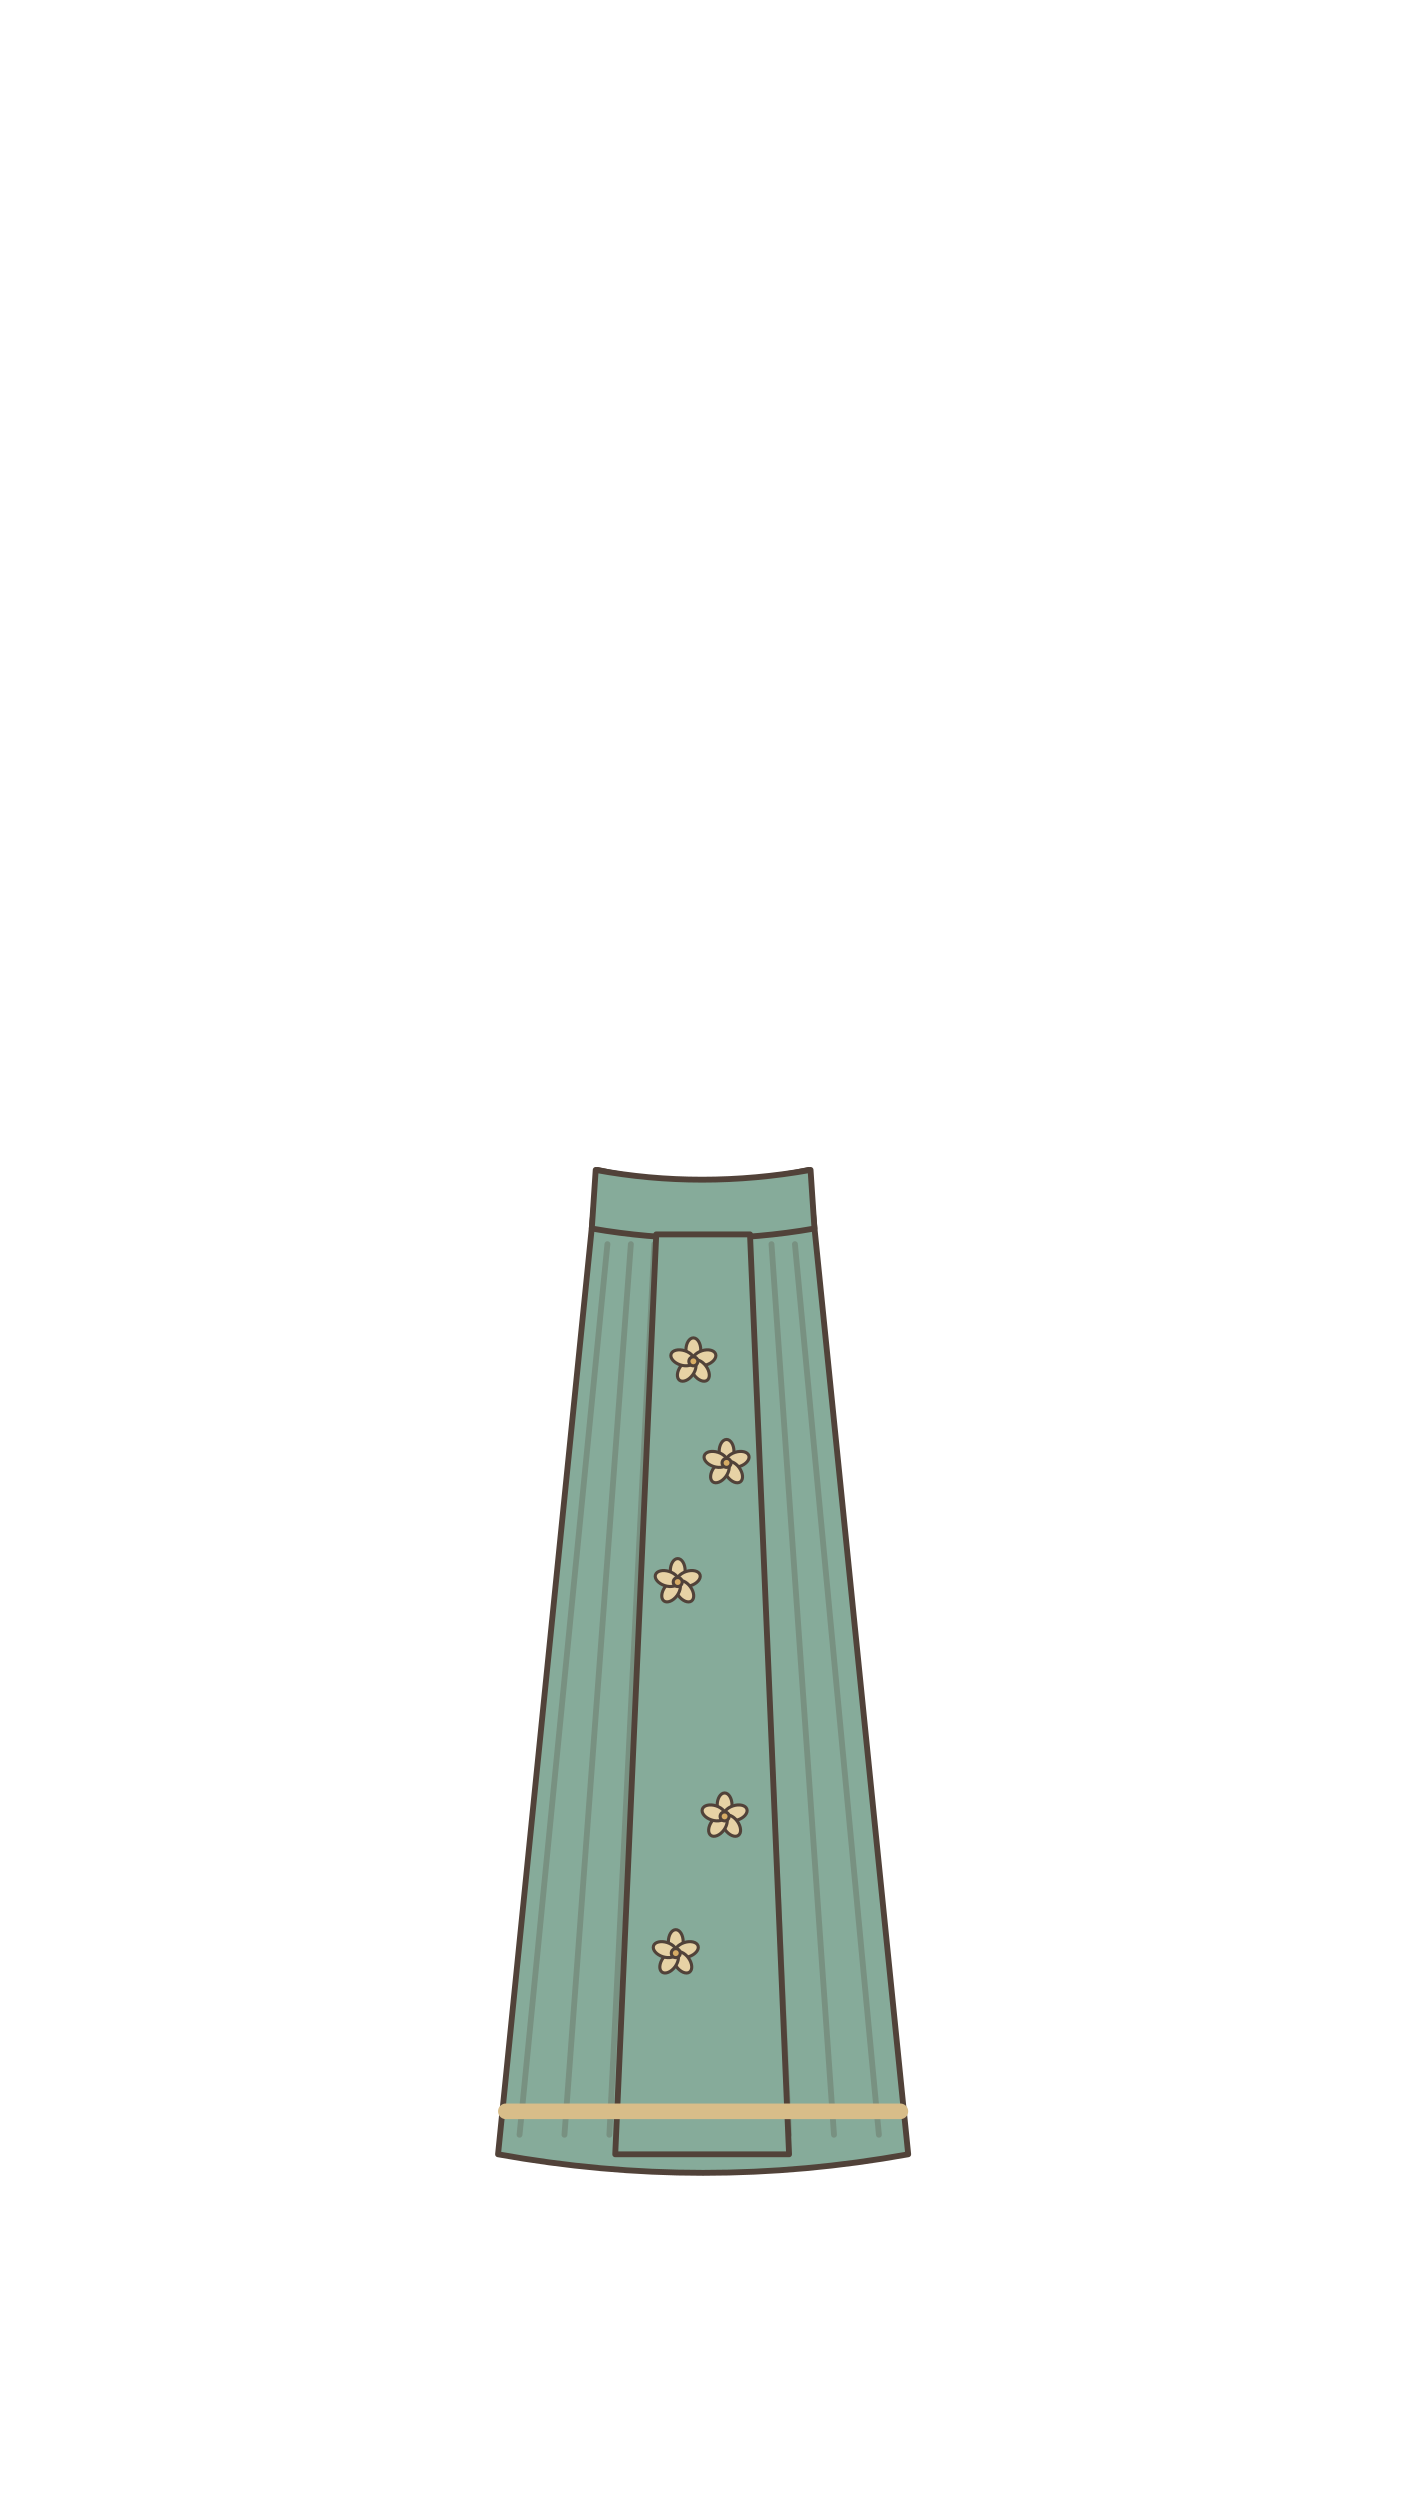
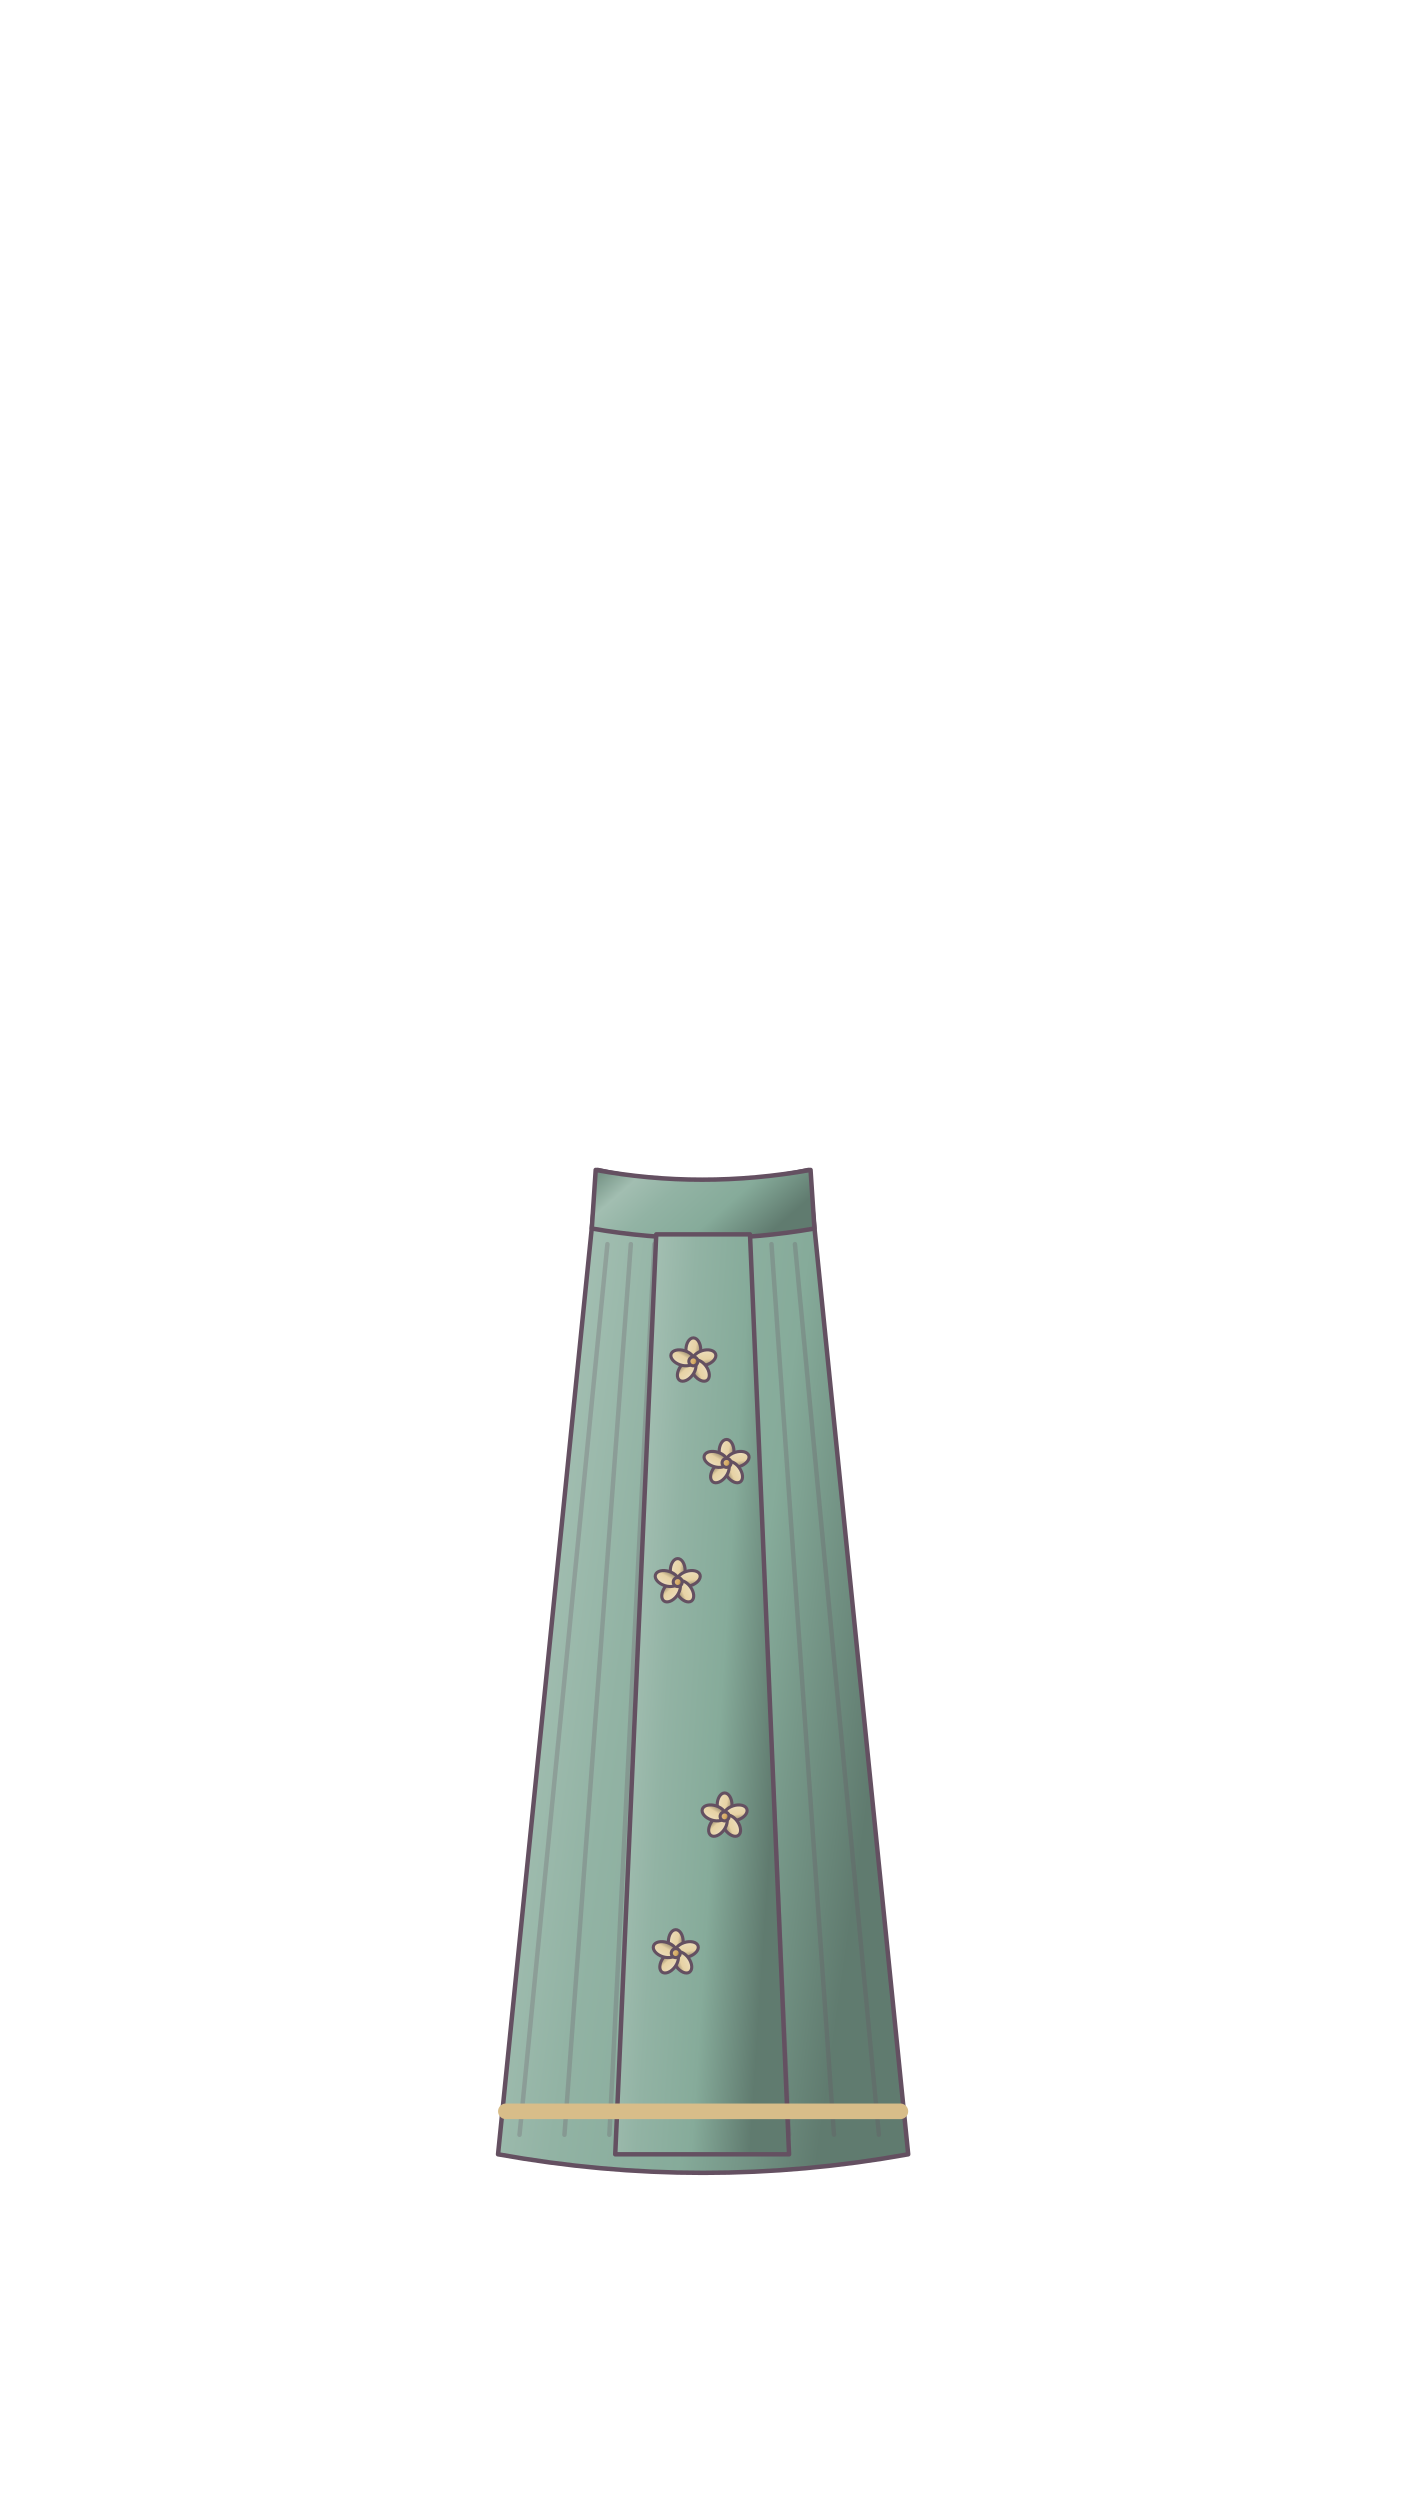
<svg xmlns="http://www.w3.org/2000/svg" width="720" height="1280" viewBox="0 0 720 1280" fill="none">
-   <g stroke="#514239" stroke-width="3" stroke-linecap="round" stroke-linejoin="round">
-     <path d="M306 599 Q359 611 414 599 L465 1103 Q360 1122 255 1103Z" fill="#86ab9a" />
-     <path d="M305 599 Q359 609 415 599 L417 629 Q360 639 303 629Z" fill="#86ab9a" />
-     <path d="M311 637 L266 1093" stroke="#514239" opacity="0.25" />
-     <path d="M323 637 L289 1093" stroke="#514239" opacity="0.25" />
-     <path d="M335 637 L312 1093" stroke="#514239" opacity="0.25" />
-     <path d="M347 637 L335 1093" stroke="#514239" opacity="0.08" />
-     <path d="M359 637 L358 1093" stroke="#514239" opacity="0.08" />
-     <path d="M371 637 L381 1093" stroke="#514239" opacity="0.08" />
-     <path d="M383 637 L404 1093" stroke="#514239" opacity="0.25" />
-     <path d="M395 637 L427 1093" stroke="#514239" opacity="0.25" />
-     <path d="M407 637 L450 1093" stroke="#514239" opacity="0.25" />
-     <path d="M336 632 L384 632 L404 1103 L315 1103Z" fill="#86ab9a" />
+   <defs>
+     <linearGradient id="mu59aa6-0" x1="0" y1="0" x2="1" y2=".35">
+       <stop stop-color="#6b897b" />
+       <stop offset=".22" stop-color="#a2beb1" />
+       <stop offset=".42" stop-color="#92b3a4" />
+       <stop offset=".7" stop-color="#86ab9a" />
+       <stop offset="1" stop-color="#607b6f" />
+     </linearGradient>
+     <linearGradient id="mu59aa6-1" x1="0" y1="0" x2="1" y2=".35">
+       <stop stop-color="#b9a884" />
+       <stop offset=".22" stop-color="#eddcba" />
+       <stop offset=".42" stop-color="#e9d7ae" />
+       <stop offset=".7" stop-color="#e7d2a5" />
+       <stop offset="1" stop-color="#a69777" />
+     </linearGradient>
+     <linearGradient id="mu59aa6-2" x1="0" y1="0" x2="1" y2=".35">
+       <stop stop-color="#ac8a51" />
+       <stop offset=".22" stop-color="#e0bf88" />
+       <stop offset=".42" stop-color="#dbb474" />
+       <stop offset=".7" stop-color="#d7ac65" />
+       <stop offset="1" stop-color="#9b7c49" />
+     </linearGradient>
+   </defs>
+   <g stroke="#645061" stroke-width="2.3" stroke-linecap="round" stroke-linejoin="round">
+     <path d="M306 599 Q359 611 414 599 L465 1103 Q360 1122 255 1103Z" fill="url(#mu59aa6-0)" />
+     <path d="M305 599 Q359 609 415 599 L417 629 Q360 639 303 629Z" fill="url(#mu59aa6-0)" />
+     <path d="M311 637 L266 1093" stroke="#645061" opacity="0.25" />
+     <path d="M323 637 L289 1093" stroke="#645061" opacity="0.25" />
+     <path d="M335 637 L312 1093" stroke="#645061" opacity="0.25" />
+     <path d="M347 637 L335 1093" stroke="#645061" opacity="0.08" />
+     <path d="M359 637 L358 1093" stroke="#645061" opacity="0.08" />
+     <path d="M371 637 L381 1093" stroke="#645061" opacity="0.08" />
+     <path d="M383 637 L404 1093" stroke="#645061" opacity="0.25" />
+     <path d="M395 637 L427 1093" stroke="#645061" opacity="0.25" />
+     <path d="M407 637 L450 1093" stroke="#645061" opacity="0.25" />
+     <path d="M336 632 L384 632 L404 1103 L315 1103Z" fill="url(#mu59aa6-0)" />
    <g transform="translate(355 697)" stroke-width="1.6">
-       <ellipse cx="0" cy="-5.8" rx="3.8" ry="6.2" fill="#e7d2a5" transform="rotate(0)" />
-       <ellipse cx="0" cy="-5.8" rx="3.8" ry="6.2" fill="#e7d2a5" transform="rotate(72)" />
-       <ellipse cx="0" cy="-5.8" rx="3.8" ry="6.2" fill="#e7d2a5" transform="rotate(144)" />
-       <ellipse cx="0" cy="-5.8" rx="3.8" ry="6.2" fill="#e7d2a5" transform="rotate(216)" />
-       <ellipse cx="0" cy="-5.8" rx="3.8" ry="6.2" fill="#e7d2a5" transform="rotate(288)" />
-       <circle cx="0" cy="0" r="2.3" fill="#d7ac65" />
+       <ellipse cx="0" cy="-5.8" rx="3.8" ry="6.2" fill="url(#mu59aa6-1)" transform="rotate(0)" />
+       <ellipse cx="0" cy="-5.8" rx="3.8" ry="6.2" fill="url(#mu59aa6-1)" transform="rotate(72)" />
+       <ellipse cx="0" cy="-5.8" rx="3.8" ry="6.2" fill="url(#mu59aa6-1)" transform="rotate(144)" />
+       <ellipse cx="0" cy="-5.8" rx="3.8" ry="6.2" fill="url(#mu59aa6-1)" transform="rotate(216)" />
+       <ellipse cx="0" cy="-5.8" rx="3.8" ry="6.2" fill="url(#mu59aa6-1)" transform="rotate(288)" />
+       <circle cx="0" cy="0" r="2.3" fill="url(#mu59aa6-2)" />
    </g>
    <g transform="translate(372 749)" stroke-width="1.6">
-       <ellipse cx="0" cy="-5.8" rx="3.8" ry="6.2" fill="#e7d2a5" transform="rotate(0)" />
-       <ellipse cx="0" cy="-5.8" rx="3.8" ry="6.2" fill="#e7d2a5" transform="rotate(72)" />
-       <ellipse cx="0" cy="-5.8" rx="3.8" ry="6.2" fill="#e7d2a5" transform="rotate(144)" />
-       <ellipse cx="0" cy="-5.8" rx="3.8" ry="6.2" fill="#e7d2a5" transform="rotate(216)" />
-       <ellipse cx="0" cy="-5.8" rx="3.8" ry="6.2" fill="#e7d2a5" transform="rotate(288)" />
-       <circle cx="0" cy="0" r="2.3" fill="#d7ac65" />
+       <ellipse cx="0" cy="-5.8" rx="3.8" ry="6.2" fill="url(#mu59aa6-1)" transform="rotate(0)" />
+       <ellipse cx="0" cy="-5.8" rx="3.8" ry="6.2" fill="url(#mu59aa6-1)" transform="rotate(72)" />
+       <ellipse cx="0" cy="-5.8" rx="3.8" ry="6.2" fill="url(#mu59aa6-1)" transform="rotate(144)" />
+       <ellipse cx="0" cy="-5.8" rx="3.8" ry="6.2" fill="url(#mu59aa6-1)" transform="rotate(216)" />
+       <ellipse cx="0" cy="-5.8" rx="3.8" ry="6.2" fill="url(#mu59aa6-1)" transform="rotate(288)" />
+       <circle cx="0" cy="0" r="2.3" fill="url(#mu59aa6-2)" />
    </g>
    <g transform="translate(347 810)" stroke-width="1.6">
-       <ellipse cx="0" cy="-5.8" rx="3.8" ry="6.2" fill="#e7d2a5" transform="rotate(0)" />
-       <ellipse cx="0" cy="-5.8" rx="3.8" ry="6.2" fill="#e7d2a5" transform="rotate(72)" />
-       <ellipse cx="0" cy="-5.8" rx="3.8" ry="6.2" fill="#e7d2a5" transform="rotate(144)" />
-       <ellipse cx="0" cy="-5.8" rx="3.8" ry="6.2" fill="#e7d2a5" transform="rotate(216)" />
-       <ellipse cx="0" cy="-5.8" rx="3.8" ry="6.2" fill="#e7d2a5" transform="rotate(288)" />
-       <circle cx="0" cy="0" r="2.3" fill="#d7ac65" />
+       <ellipse cx="0" cy="-5.8" rx="3.8" ry="6.2" fill="url(#mu59aa6-1)" transform="rotate(0)" />
+       <ellipse cx="0" cy="-5.8" rx="3.8" ry="6.2" fill="url(#mu59aa6-1)" transform="rotate(72)" />
+       <ellipse cx="0" cy="-5.8" rx="3.8" ry="6.2" fill="url(#mu59aa6-1)" transform="rotate(144)" />
+       <ellipse cx="0" cy="-5.8" rx="3.8" ry="6.2" fill="url(#mu59aa6-1)" transform="rotate(216)" />
+       <ellipse cx="0" cy="-5.8" rx="3.8" ry="6.2" fill="url(#mu59aa6-1)" transform="rotate(288)" />
+       <circle cx="0" cy="0" r="2.3" fill="url(#mu59aa6-2)" />
    </g>
    <g transform="translate(371 930)" stroke-width="1.6">
-       <ellipse cx="0" cy="-5.8" rx="3.8" ry="6.2" fill="#e7d2a5" transform="rotate(0)" />
-       <ellipse cx="0" cy="-5.8" rx="3.8" ry="6.2" fill="#e7d2a5" transform="rotate(72)" />
-       <ellipse cx="0" cy="-5.8" rx="3.8" ry="6.2" fill="#e7d2a5" transform="rotate(144)" />
-       <ellipse cx="0" cy="-5.8" rx="3.8" ry="6.2" fill="#e7d2a5" transform="rotate(216)" />
-       <ellipse cx="0" cy="-5.8" rx="3.8" ry="6.2" fill="#e7d2a5" transform="rotate(288)" />
-       <circle cx="0" cy="0" r="2.3" fill="#d7ac65" />
+       <ellipse cx="0" cy="-5.8" rx="3.8" ry="6.2" fill="url(#mu59aa6-1)" transform="rotate(0)" />
+       <ellipse cx="0" cy="-5.8" rx="3.8" ry="6.2" fill="url(#mu59aa6-1)" transform="rotate(72)" />
+       <ellipse cx="0" cy="-5.8" rx="3.8" ry="6.2" fill="url(#mu59aa6-1)" transform="rotate(144)" />
+       <ellipse cx="0" cy="-5.8" rx="3.8" ry="6.2" fill="url(#mu59aa6-1)" transform="rotate(216)" />
+       <ellipse cx="0" cy="-5.8" rx="3.8" ry="6.2" fill="url(#mu59aa6-1)" transform="rotate(288)" />
+       <circle cx="0" cy="0" r="2.3" fill="url(#mu59aa6-2)" />
    </g>
    <g transform="translate(346 1000)" stroke-width="1.6">
-       <ellipse cx="0" cy="-5.8" rx="3.8" ry="6.2" fill="#e7d2a5" transform="rotate(0)" />
-       <ellipse cx="0" cy="-5.8" rx="3.8" ry="6.2" fill="#e7d2a5" transform="rotate(72)" />
-       <ellipse cx="0" cy="-5.8" rx="3.8" ry="6.2" fill="#e7d2a5" transform="rotate(144)" />
-       <ellipse cx="0" cy="-5.8" rx="3.8" ry="6.2" fill="#e7d2a5" transform="rotate(216)" />
-       <ellipse cx="0" cy="-5.8" rx="3.8" ry="6.2" fill="#e7d2a5" transform="rotate(288)" />
-       <circle cx="0" cy="0" r="2.3" fill="#d7ac65" />
+       <ellipse cx="0" cy="-5.8" rx="3.8" ry="6.2" fill="url(#mu59aa6-1)" transform="rotate(0)" />
+       <ellipse cx="0" cy="-5.8" rx="3.8" ry="6.2" fill="url(#mu59aa6-1)" transform="rotate(72)" />
+       <ellipse cx="0" cy="-5.8" rx="3.8" ry="6.2" fill="url(#mu59aa6-1)" transform="rotate(144)" />
+       <ellipse cx="0" cy="-5.8" rx="3.8" ry="6.2" fill="url(#mu59aa6-1)" transform="rotate(216)" />
+       <ellipse cx="0" cy="-5.8" rx="3.8" ry="6.2" fill="url(#mu59aa6-1)" transform="rotate(288)" />
+       <circle cx="0" cy="0" r="2.3" fill="url(#mu59aa6-2)" />
    </g>
    <path d="M259 1081 L461 1081" fill="none" stroke="#d8bd89" stroke-width="8" />
  </g>
</svg>
